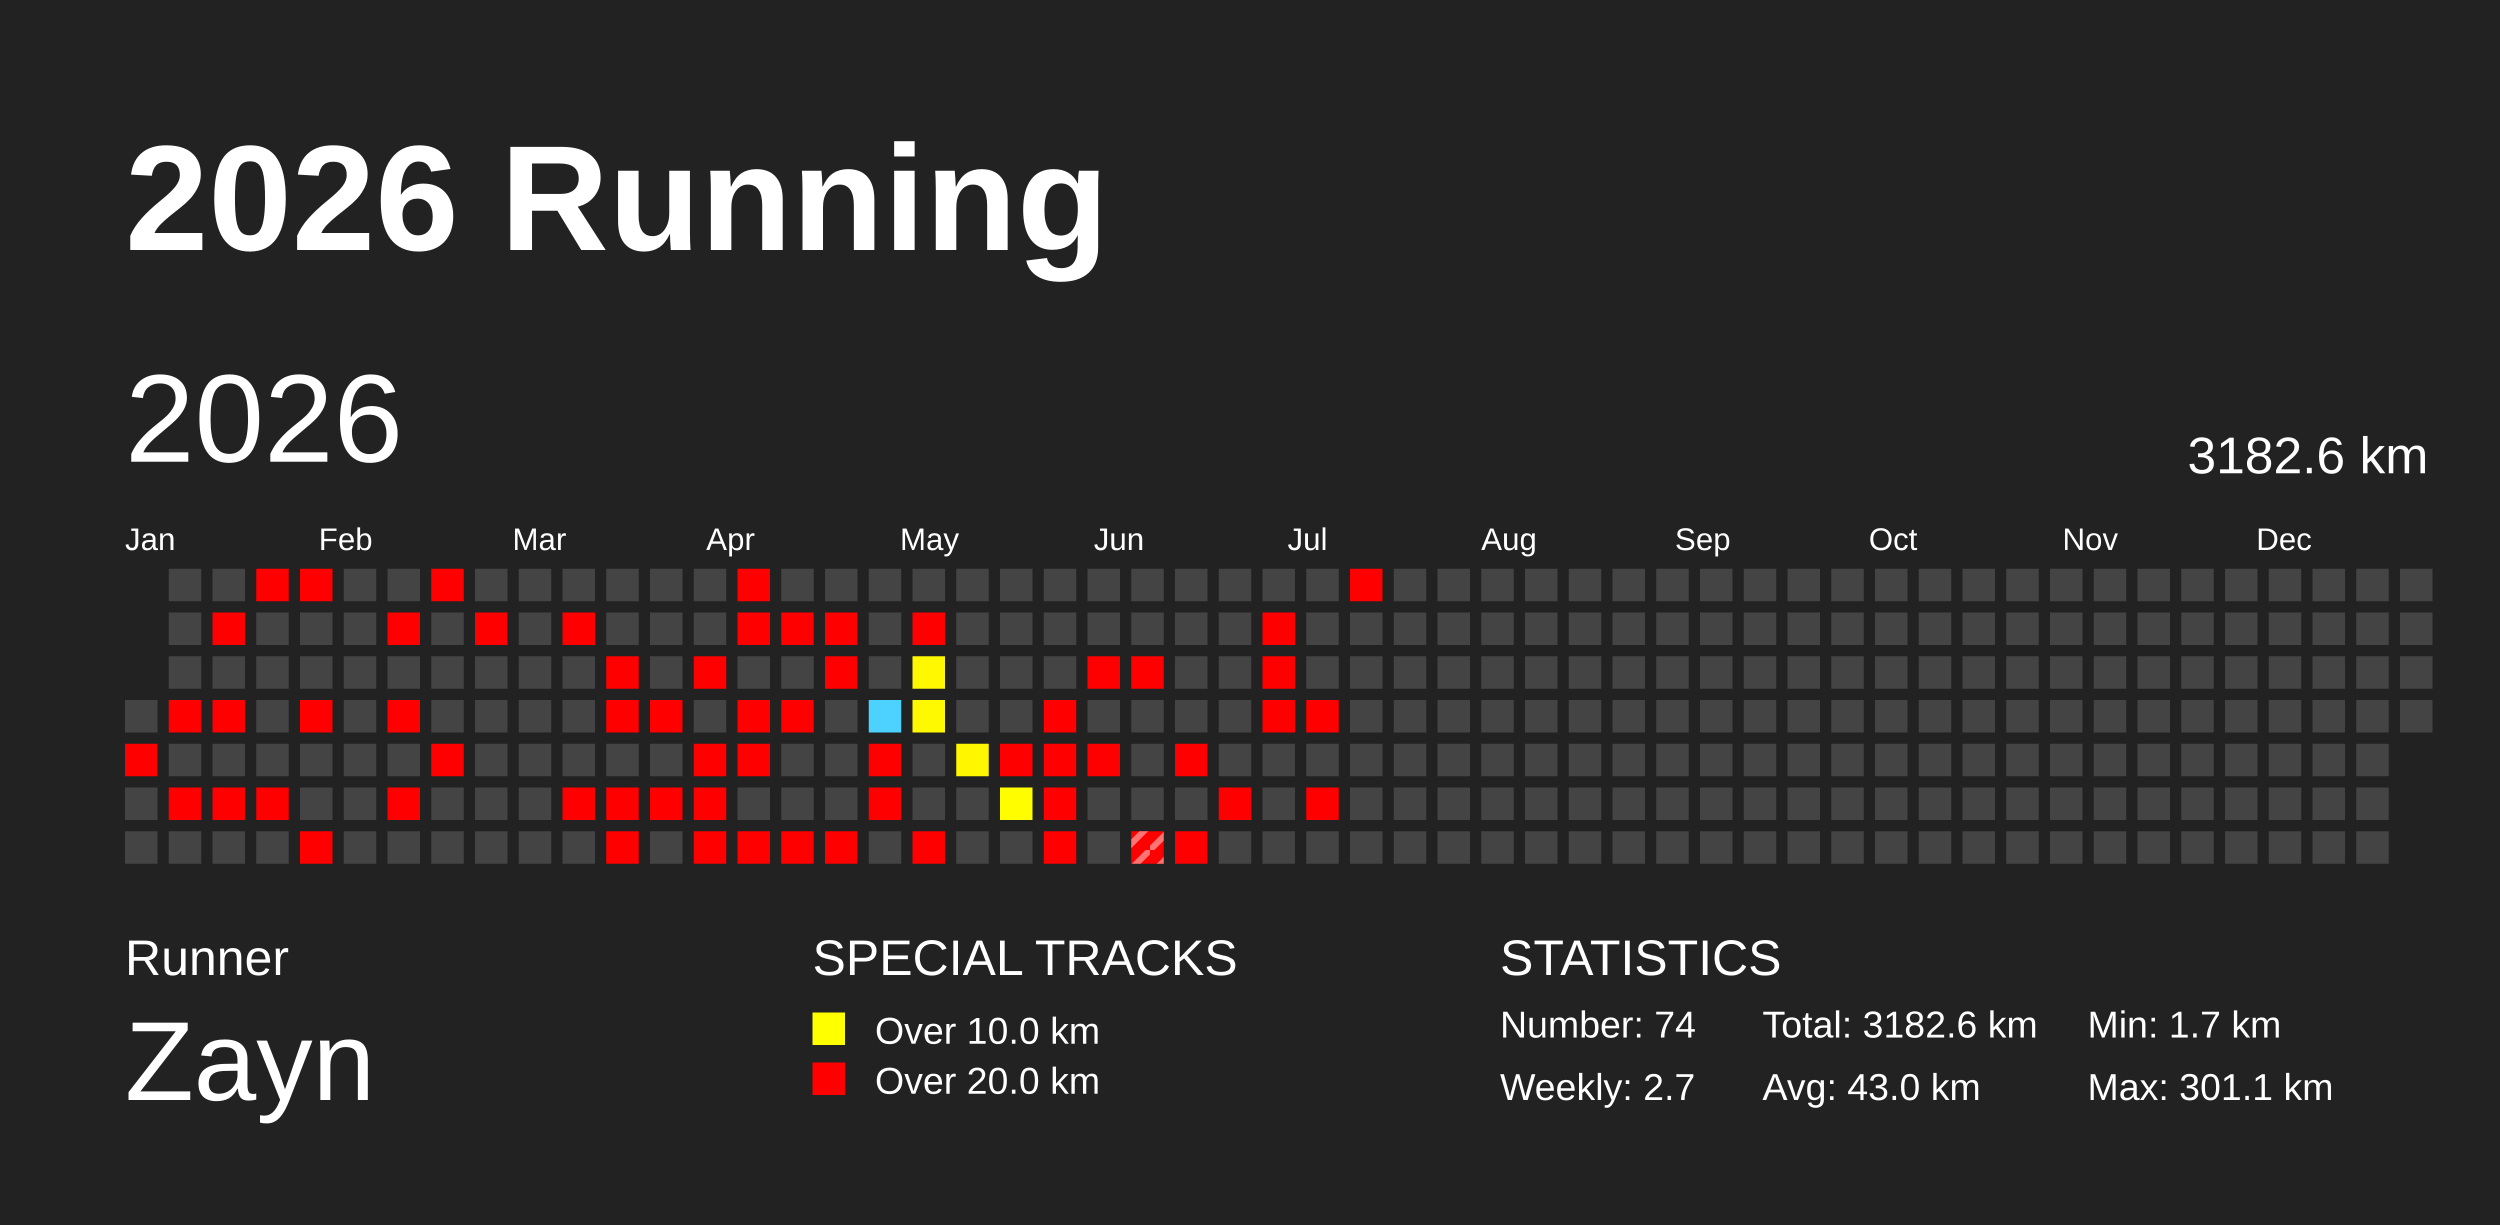
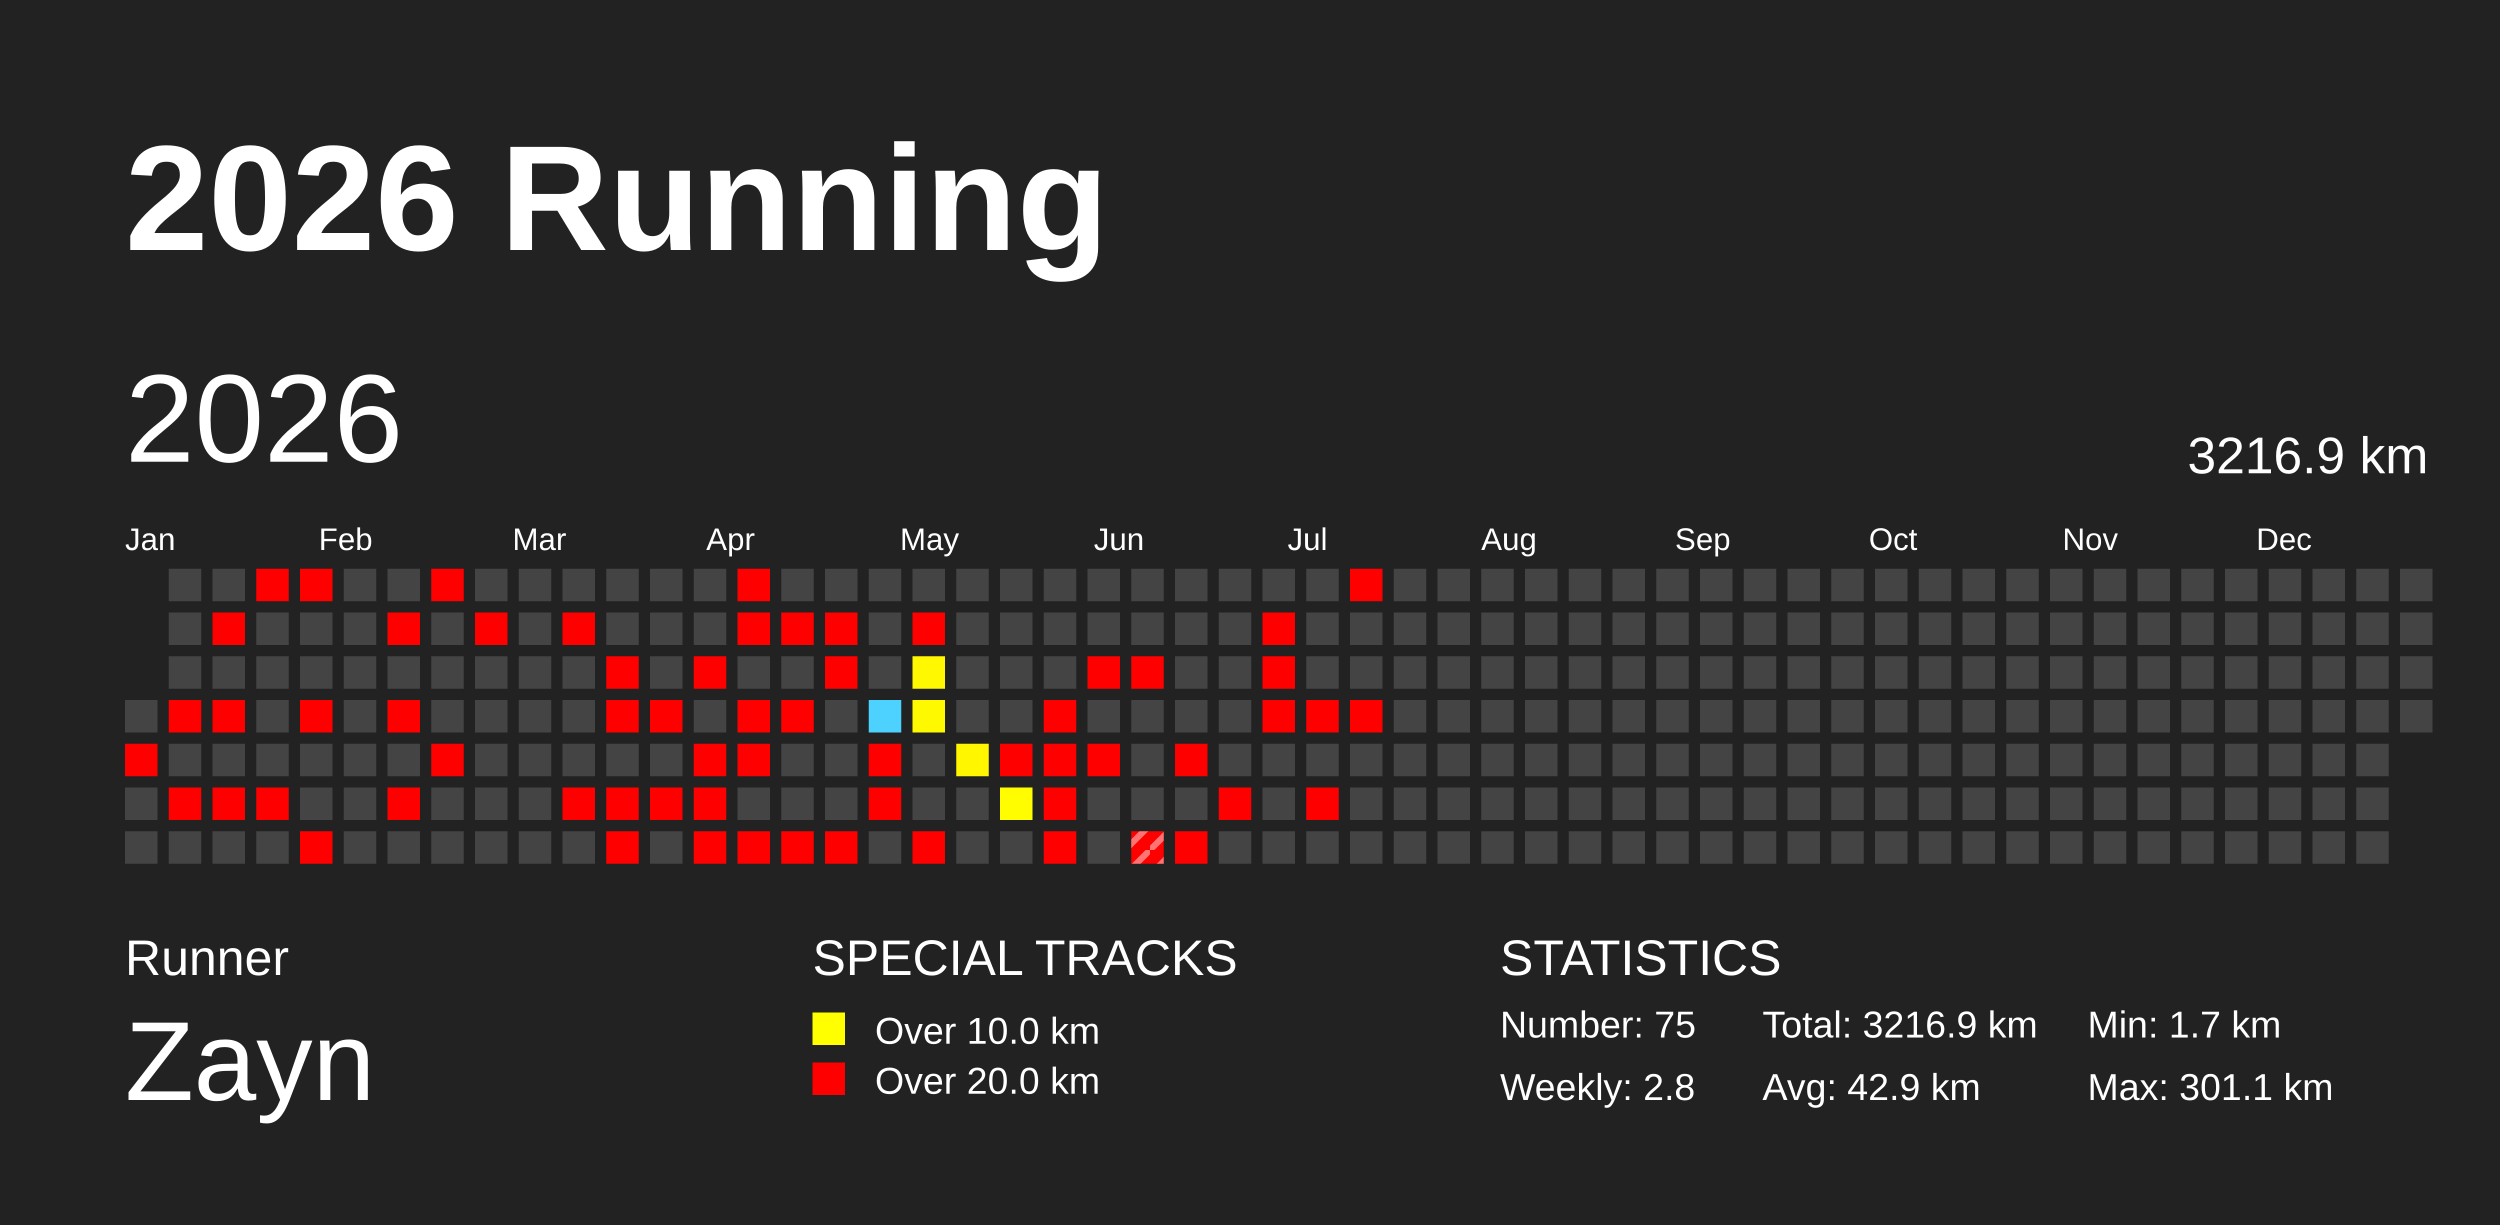
<svg xmlns="http://www.w3.org/2000/svg" baseProfile="full" height="98mm" version="1.1" viewBox="0,0,200,98" width="200mm">
  <defs>
    <pattern height="2" id="indoor-stripe" patternUnits="userSpaceOnUse" width="2">
      <line stroke="white" stroke-opacity="0.45" stroke-width="0.5" x1="0" x2="2" y1="2" y2="0" />
    </pattern>
  </defs>
  <rect fill="#222222" height="98" width="200" x="0" y="0" />
  <text fill="#FFFFFF" style="font-size:12px; font-family:Arial; font-weight:bold;" x="10" y="20">2026 Running</text>
  <text fill="#FFFFFF" style="font-size:4px; font-family:Arial" x="10" y="78">Runner</text>
  <text fill="#FFFFFF" style="font-size:9px; font-family:Arial" x="10" y="88">Zayn</text>
  <text fill="#FFFFFF" style="font-size:4px; font-family:Arial" x="65" y="78">SPECIAL TRACKS</text>
  <rect fill="yellow" height="2.6" width="2.6" x="65" y="81" />
  <text fill="#FFFFFF" style="font-size:3px; font-family:Arial" x="70" y="83.5">Over 10.0 km</text>
  <rect fill="red" height="2.6" width="2.6" x="65" y="85" />
  <text fill="#FFFFFF" style="font-size:3px; font-family:Arial" x="70" y="87.5">Over 20.0 km</text>
  <text fill="#FFFFFF" style="font-size:4px; font-family:Arial" x="120" y="78">STATISTICS</text>
-   <text fill="#FFFFFF" style="font-size:3px; font-family:Arial" x="120" y="83">Number: 74</text>
-   <text fill="#FFFFFF" style="font-size:3px; font-family:Arial" x="120" y="88">Weekly: 2.7</text>
-   <text fill="#FFFFFF" style="font-size:3px; font-family:Arial" x="141" y="83">Total: 3182.6 km</text>
-   <text fill="#FFFFFF" style="font-size:3px; font-family:Arial" x="141" y="88">Avg: 43.0 km</text>
+   <text fill="#FFFFFF" style="font-size:3px; font-family:Arial" x="120" y="83">Number: 75</text>
+   <text fill="#FFFFFF" style="font-size:3px; font-family:Arial" x="120" y="88">Weekly: 2.8</text>
+   <text fill="#FFFFFF" style="font-size:3px; font-family:Arial" x="141" y="83">Total: 3216.9 km</text>
+   <text fill="#FFFFFF" style="font-size:3px; font-family:Arial" x="141" y="88">Avg: 42.9 km</text>
  <text fill="#FFFFFF" style="font-size:3px; font-family:Arial" x="167" y="83">Min: 1.7 km</text>
  <text fill="#FFFFFF" style="font-size:3px; font-family:Arial" x="167" y="88">Max: 301.1 km</text>
  <text dominant-baseline="hanging" fill="#FFFFFF" style="font-size:10.0px; font-family:Arial;" x="10" y="30">2026</text>
-   <text dominant-baseline="hanging" fill="#FFFFFF" style="font-size:4.125px; font-family:Arial;" x="175" y="35">3182.6 km</text>
+   <text dominant-baseline="hanging" fill="#FFFFFF" style="font-size:4.125px; font-family:Arial;" x="175" y="35">3216.9 km</text>
  <text fill="#FFFFFF" style="font-size:2.5px; font-family:Arial" x="10.0" y="44">Jan</text>
  <text fill="#FFFFFF" style="font-size:2.5px; font-family:Arial" x="25.5" y="44">Feb</text>
  <text fill="#FFFFFF" style="font-size:2.5px; font-family:Arial" x="41.0" y="44">Mar</text>
  <text fill="#FFFFFF" style="font-size:2.5px; font-family:Arial" x="56.5" y="44">Apr</text>
  <text fill="#FFFFFF" style="font-size:2.5px; font-family:Arial" x="72.0" y="44">May</text>
  <text fill="#FFFFFF" style="font-size:2.5px; font-family:Arial" x="87.5" y="44">Jun</text>
  <text fill="#FFFFFF" style="font-size:2.5px; font-family:Arial" x="103.0" y="44">Jul</text>
  <text fill="#FFFFFF" style="font-size:2.5px; font-family:Arial" x="118.5" y="44">Aug</text>
  <text fill="#FFFFFF" style="font-size:2.5px; font-family:Arial" x="134.0" y="44">Sep</text>
  <text fill="#FFFFFF" style="font-size:2.5px; font-family:Arial" x="149.5" y="44">Oct</text>
  <text fill="#FFFFFF" style="font-size:2.5px; font-family:Arial" x="165.0" y="44">Nov</text>
  <text fill="#FFFFFF" style="font-size:2.5px; font-family:Arial" x="180.5" y="44">Dec</text>
  <rect fill="#444444" height="2.6" width="2.6" x="10.0" y="56.0" />
  <rect fill="red" height="2.6" width="2.6" x="10.0" y="59.5" />
  <rect fill="#444444" height="2.6" width="2.6" x="10.0" y="63.0" />
  <rect fill="#444444" height="2.6" width="2.6" x="10.0" y="66.5" />
  <rect fill="#444444" height="2.6" width="2.6" x="13.5" y="45.5" />
  <rect fill="#444444" height="2.6" width="2.6" x="13.5" y="49.0" />
  <rect fill="#444444" height="2.6" width="2.6" x="13.5" y="52.5" />
  <rect fill="red" height="2.6" width="2.6" x="13.5" y="56.0" />
  <rect fill="#444444" height="2.6" width="2.6" x="13.5" y="59.5" />
  <rect fill="red" height="2.6" width="2.6" x="13.5" y="63.0" />
  <rect fill="#444444" height="2.6" width="2.6" x="13.5" y="66.5" />
  <rect fill="#444444" height="2.6" width="2.6" x="17.0" y="45.5" />
  <rect fill="red" height="2.6" width="2.6" x="17.0" y="49.0" />
  <rect fill="#444444" height="2.6" width="2.6" x="17.0" y="52.5" />
  <rect fill="red" height="2.6" width="2.6" x="17.0" y="56.0" />
  <rect fill="#444444" height="2.6" width="2.6" x="17.0" y="59.5" />
  <rect fill="red" height="2.6" width="2.6" x="17.0" y="63.0" />
  <rect fill="#444444" height="2.6" width="2.6" x="17.0" y="66.5" />
  <rect fill="red" height="2.6" width="2.6" x="20.5" y="45.5" />
  <rect fill="#444444" height="2.6" width="2.6" x="20.5" y="49.0" />
  <rect fill="#444444" height="2.6" width="2.6" x="20.5" y="52.5" />
  <rect fill="#444444" height="2.6" width="2.6" x="20.5" y="56.0" />
  <rect fill="#444444" height="2.6" width="2.6" x="20.5" y="59.5" />
  <rect fill="red" height="2.6" width="2.6" x="20.5" y="63.0" />
  <rect fill="#444444" height="2.6" width="2.6" x="20.5" y="66.5" />
  <rect fill="red" height="2.6" width="2.6" x="24.0" y="45.5" />
  <rect fill="#444444" height="2.6" width="2.6" x="24.0" y="49.0" />
  <rect fill="#444444" height="2.6" width="2.6" x="24.0" y="52.5" />
  <rect fill="red" height="2.6" width="2.6" x="24.0" y="56.0" />
  <rect fill="#444444" height="2.6" width="2.6" x="24.0" y="59.5" />
  <rect fill="#444444" height="2.6" width="2.6" x="24.0" y="63.0" />
  <rect fill="red" height="2.6" width="2.6" x="24.0" y="66.5" />
  <rect fill="#444444" height="2.6" width="2.6" x="27.5" y="45.5" />
  <rect fill="#444444" height="2.6" width="2.6" x="27.5" y="49.0" />
  <rect fill="#444444" height="2.6" width="2.6" x="27.5" y="52.5" />
  <rect fill="#444444" height="2.6" width="2.6" x="27.5" y="56.0" />
  <rect fill="#444444" height="2.6" width="2.6" x="27.5" y="59.5" />
  <rect fill="#444444" height="2.6" width="2.6" x="27.5" y="63.0" />
  <rect fill="#444444" height="2.6" width="2.6" x="27.5" y="66.5" />
  <rect fill="#444444" height="2.6" width="2.6" x="31.0" y="45.5" />
  <rect fill="red" height="2.6" width="2.6" x="31.0" y="49.0" />
  <rect fill="#444444" height="2.6" width="2.6" x="31.0" y="52.5" />
  <rect fill="red" height="2.6" width="2.6" x="31.0" y="56.0" />
  <rect fill="#444444" height="2.6" width="2.6" x="31.0" y="59.5" />
  <rect fill="red" height="2.6" width="2.6" x="31.0" y="63.0" />
  <rect fill="#444444" height="2.6" width="2.6" x="31.0" y="66.5" />
  <rect fill="red" height="2.6" width="2.6" x="34.5" y="45.5" />
  <rect fill="#444444" height="2.6" width="2.6" x="34.5" y="49.0" />
  <rect fill="#444444" height="2.6" width="2.6" x="34.5" y="52.5" />
  <rect fill="#444444" height="2.6" width="2.6" x="34.5" y="56.0" />
  <rect fill="red" height="2.6" width="2.6" x="34.5" y="59.5" />
  <rect fill="#444444" height="2.6" width="2.6" x="34.5" y="63.0" />
  <rect fill="#444444" height="2.6" width="2.6" x="34.5" y="66.5" />
  <rect fill="#444444" height="2.6" width="2.6" x="38.0" y="45.5" />
  <rect fill="red" height="2.6" width="2.6" x="38.0" y="49.0" />
  <rect fill="#444444" height="2.6" width="2.6" x="38.0" y="52.5" />
  <rect fill="#444444" height="2.6" width="2.6" x="38.0" y="56.0" />
  <rect fill="#444444" height="2.6" width="2.6" x="38.0" y="59.5" />
  <rect fill="#444444" height="2.6" width="2.6" x="38.0" y="63.0" />
  <rect fill="#444444" height="2.6" width="2.6" x="38.0" y="66.5" />
  <rect fill="#444444" height="2.6" width="2.6" x="41.5" y="45.5" />
  <rect fill="#444444" height="2.6" width="2.6" x="41.5" y="49.0" />
  <rect fill="#444444" height="2.6" width="2.6" x="41.5" y="52.5" />
  <rect fill="#444444" height="2.6" width="2.6" x="41.5" y="56.0" />
  <rect fill="#444444" height="2.6" width="2.6" x="41.5" y="59.5" />
  <rect fill="#444444" height="2.6" width="2.6" x="41.5" y="63.0" />
  <rect fill="#444444" height="2.6" width="2.6" x="41.5" y="66.5" />
  <rect fill="#444444" height="2.6" width="2.6" x="45.0" y="45.5" />
  <rect fill="red" height="2.6" width="2.6" x="45.0" y="49.0" />
  <rect fill="#444444" height="2.6" width="2.6" x="45.0" y="52.5" />
  <rect fill="#444444" height="2.6" width="2.6" x="45.0" y="56.0" />
  <rect fill="#444444" height="2.6" width="2.6" x="45.0" y="59.5" />
  <rect fill="red" height="2.6" width="2.6" x="45.0" y="63.0" />
  <rect fill="#444444" height="2.6" width="2.6" x="45.0" y="66.5" />
  <rect fill="#444444" height="2.6" width="2.6" x="48.5" y="45.5" />
  <rect fill="#444444" height="2.6" width="2.6" x="48.5" y="49.0" />
  <rect fill="red" height="2.6" width="2.6" x="48.5" y="52.5" />
  <rect fill="red" height="2.6" width="2.6" x="48.5" y="56.0" />
  <rect fill="#444444" height="2.6" width="2.6" x="48.5" y="59.5" />
  <rect fill="red" height="2.6" width="2.6" x="48.5" y="63.0" />
  <rect fill="red" height="2.6" width="2.6" x="48.5" y="66.5" />
  <rect fill="#444444" height="2.6" width="2.6" x="52.0" y="45.5" />
  <rect fill="#444444" height="2.6" width="2.6" x="52.0" y="49.0" />
  <rect fill="#444444" height="2.6" width="2.6" x="52.0" y="52.5" />
  <rect fill="red" height="2.6" width="2.6" x="52.0" y="56.0" />
  <rect fill="#444444" height="2.6" width="2.6" x="52.0" y="59.5" />
  <rect fill="red" height="2.6" width="2.6" x="52.0" y="63.0" />
  <rect fill="#444444" height="2.6" width="2.6" x="52.0" y="66.5" />
  <rect fill="#444444" height="2.6" width="2.6" x="55.5" y="45.5" />
  <rect fill="#444444" height="2.6" width="2.6" x="55.5" y="49.0" />
  <rect fill="red" height="2.6" width="2.6" x="55.5" y="52.5" />
  <rect fill="#444444" height="2.6" width="2.6" x="55.5" y="56.0" />
  <rect fill="red" height="2.6" width="2.6" x="55.5" y="59.5" />
  <rect fill="red" height="2.6" width="2.6" x="55.5" y="63.0" />
  <rect fill="red" height="2.6" width="2.6" x="55.5" y="66.5" />
  <rect fill="red" height="2.6" width="2.6" x="59.0" y="45.5" />
  <rect fill="red" height="2.6" width="2.6" x="59.0" y="49.0" />
  <rect fill="#444444" height="2.6" width="2.6" x="59.0" y="52.5" />
  <rect fill="red" height="2.6" width="2.6" x="59.0" y="56.0" />
  <rect fill="red" height="2.6" width="2.6" x="59.0" y="59.5" />
  <rect fill="#444444" height="2.6" width="2.6" x="59.0" y="63.0" />
  <rect fill="red" height="2.6" width="2.6" x="59.0" y="66.5" />
  <rect fill="#444444" height="2.6" width="2.6" x="62.5" y="45.5" />
  <rect fill="red" height="2.6" width="2.6" x="62.5" y="49.0" />
  <rect fill="#444444" height="2.6" width="2.6" x="62.5" y="52.5" />
  <rect fill="red" height="2.6" width="2.6" x="62.5" y="56.0" />
  <rect fill="#444444" height="2.6" width="2.6" x="62.5" y="59.5" />
  <rect fill="#444444" height="2.6" width="2.6" x="62.5" y="63.0" />
  <rect fill="red" height="2.6" width="2.6" x="62.5" y="66.5" />
  <rect fill="#444444" height="2.6" width="2.6" x="66.0" y="45.5" />
  <rect fill="red" height="2.6" width="2.6" x="66.0" y="49.0" />
  <rect fill="red" height="2.6" width="2.6" x="66.0" y="52.5" />
  <rect fill="#444444" height="2.6" width="2.6" x="66.0" y="56.0" />
  <rect fill="#444444" height="2.6" width="2.6" x="66.0" y="59.5" />
  <rect fill="#444444" height="2.6" width="2.6" x="66.0" y="63.0" />
  <rect fill="red" height="2.6" width="2.6" x="66.0" y="66.5" />
  <rect fill="#444444" height="2.6" width="2.6" x="69.5" y="45.5" />
  <rect fill="#444444" height="2.6" width="2.6" x="69.5" y="49.0" />
  <rect fill="#444444" height="2.6" width="2.6" x="69.5" y="52.5" />
  <rect fill="#4dd2ff" height="2.6" width="2.6" x="69.5" y="56.0" />
  <rect fill="red" height="2.6" width="2.6" x="69.5" y="59.5" />
  <rect fill="red" height="2.6" width="2.6" x="69.5" y="63.0" />
  <rect fill="#444444" height="2.6" width="2.6" x="69.5" y="66.5" />
  <rect fill="#444444" height="2.6" width="2.6" x="73.0" y="45.5" />
  <rect fill="red" height="2.6" width="2.6" x="73.0" y="49.0" />
  <rect fill="#fff800" height="2.6" width="2.6" x="73.0" y="52.5" />
  <rect fill="#fff900" height="2.6" width="2.6" x="73.0" y="56.0" />
  <rect fill="#444444" height="2.6" width="2.6" x="73.0" y="59.5" />
  <rect fill="#444444" height="2.6" width="2.6" x="73.0" y="63.0" />
  <rect fill="red" height="2.6" width="2.6" x="73.0" y="66.5" />
  <rect fill="#444444" height="2.6" width="2.6" x="76.5" y="45.5" />
  <rect fill="#444444" height="2.6" width="2.6" x="76.5" y="49.0" />
  <rect fill="#444444" height="2.6" width="2.6" x="76.5" y="52.5" />
  <rect fill="#444444" height="2.6" width="2.6" x="76.5" y="56.0" />
  <rect fill="#fff600" height="2.6" width="2.6" x="76.5" y="59.5" />
  <rect fill="#444444" height="2.6" width="2.6" x="76.5" y="63.0" />
  <rect fill="#444444" height="2.6" width="2.6" x="76.5" y="66.5" />
  <rect fill="#444444" height="2.6" width="2.6" x="80.0" y="45.5" />
  <rect fill="#444444" height="2.6" width="2.6" x="80.0" y="49.0" />
  <rect fill="#444444" height="2.6" width="2.6" x="80.0" y="52.5" />
  <rect fill="#444444" height="2.6" width="2.6" x="80.0" y="56.0" />
  <rect fill="red" height="2.6" width="2.6" x="80.0" y="59.5" />
  <rect fill="#fffd00" height="2.6" width="2.6" x="80.0" y="63.0" />
  <rect fill="#444444" height="2.6" width="2.6" x="80.0" y="66.5" />
  <rect fill="#444444" height="2.6" width="2.6" x="83.5" y="45.5" />
  <rect fill="#444444" height="2.6" width="2.6" x="83.5" y="49.0" />
  <rect fill="#444444" height="2.6" width="2.6" x="83.5" y="52.5" />
  <rect fill="red" height="2.6" width="2.6" x="83.5" y="56.0" />
  <rect fill="red" height="2.6" width="2.6" x="83.5" y="59.5" />
  <rect fill="red" height="2.6" width="2.6" x="83.5" y="63.0" />
  <rect fill="red" height="2.6" width="2.6" x="83.5" y="66.5" />
  <rect fill="#444444" height="2.6" width="2.6" x="87.0" y="45.5" />
  <rect fill="#444444" height="2.6" width="2.6" x="87.0" y="49.0" />
  <rect fill="red" height="2.6" width="2.6" x="87.0" y="52.5" />
  <rect fill="#444444" height="2.6" width="2.6" x="87.0" y="56.0" />
  <rect fill="red" height="2.6" width="2.6" x="87.0" y="59.5" />
  <rect fill="#444444" height="2.6" width="2.6" x="87.0" y="63.0" />
  <rect fill="#444444" height="2.6" width="2.6" x="87.0" y="66.5" />
  <rect fill="#444444" height="2.6" width="2.6" x="90.5" y="45.5" />
  <rect fill="#444444" height="2.6" width="2.6" x="90.5" y="49.0" />
  <rect fill="red" height="2.6" width="2.6" x="90.5" y="52.5" />
  <rect fill="#444444" height="2.6" width="2.6" x="90.5" y="56.0" />
  <rect fill="#444444" height="2.6" width="2.6" x="90.5" y="59.5" />
  <rect fill="#444444" height="2.6" width="2.6" x="90.5" y="63.0" />
  <rect fill="red" height="2.6" width="2.6" x="90.5" y="66.5" />
  <rect fill="url(#indoor-stripe)" height="2.6" width="2.6" x="90.5" y="66.5" />
  <rect fill="#444444" height="2.6" width="2.6" x="94.0" y="45.5" />
  <rect fill="#444444" height="2.6" width="2.6" x="94.0" y="49.0" />
  <rect fill="#444444" height="2.6" width="2.6" x="94.0" y="52.5" />
  <rect fill="#444444" height="2.6" width="2.6" x="94.0" y="56.0" />
  <rect fill="red" height="2.6" width="2.6" x="94.0" y="59.5" />
  <rect fill="#444444" height="2.6" width="2.6" x="94.0" y="63.0" />
  <rect fill="red" height="2.6" width="2.6" x="94.0" y="66.5" />
  <rect fill="#444444" height="2.6" width="2.6" x="97.5" y="45.5" />
  <rect fill="#444444" height="2.6" width="2.6" x="97.5" y="49.0" />
  <rect fill="#444444" height="2.6" width="2.6" x="97.5" y="52.5" />
  <rect fill="#444444" height="2.6" width="2.6" x="97.5" y="56.0" />
  <rect fill="#444444" height="2.6" width="2.6" x="97.5" y="59.5" />
  <rect fill="red" height="2.6" width="2.6" x="97.5" y="63.0" />
  <rect fill="#444444" height="2.6" width="2.6" x="97.5" y="66.5" />
  <rect fill="#444444" height="2.6" width="2.6" x="101.0" y="45.5" />
  <rect fill="red" height="2.6" width="2.6" x="101.0" y="49.0" />
  <rect fill="red" height="2.6" width="2.6" x="101.0" y="52.5" />
  <rect fill="red" height="2.6" width="2.6" x="101.0" y="56.0" />
  <rect fill="#444444" height="2.6" width="2.6" x="101.0" y="59.5" />
  <rect fill="#444444" height="2.6" width="2.6" x="101.0" y="63.0" />
  <rect fill="#444444" height="2.6" width="2.6" x="101.0" y="66.5" />
  <rect fill="#444444" height="2.6" width="2.6" x="104.5" y="45.5" />
  <rect fill="#444444" height="2.6" width="2.6" x="104.5" y="49.0" />
  <rect fill="#444444" height="2.6" width="2.6" x="104.5" y="52.5" />
  <rect fill="red" height="2.6" width="2.6" x="104.5" y="56.0" />
  <rect fill="#444444" height="2.6" width="2.6" x="104.5" y="59.5" />
  <rect fill="red" height="2.6" width="2.6" x="104.5" y="63.0" />
  <rect fill="#444444" height="2.6" width="2.6" x="104.5" y="66.5" />
  <rect fill="red" height="2.6" width="2.6" x="108.0" y="45.5" />
  <rect fill="#444444" height="2.6" width="2.6" x="108.0" y="49.0" />
  <rect fill="#444444" height="2.6" width="2.6" x="108.0" y="52.5" />
-   <rect fill="#444444" height="2.6" width="2.6" x="108.0" y="56.0" />
+   <rect fill="red" height="2.6" width="2.6" x="108.0" y="56.0" />
  <rect fill="#444444" height="2.6" width="2.6" x="108.0" y="59.5" />
  <rect fill="#444444" height="2.6" width="2.6" x="108.0" y="63.0" />
  <rect fill="#444444" height="2.6" width="2.6" x="108.0" y="66.5" />
  <rect fill="#444444" height="2.6" width="2.6" x="111.5" y="45.5" />
  <rect fill="#444444" height="2.6" width="2.6" x="111.5" y="49.0" />
  <rect fill="#444444" height="2.6" width="2.6" x="111.5" y="52.5" />
  <rect fill="#444444" height="2.6" width="2.6" x="111.5" y="56.0" />
  <rect fill="#444444" height="2.6" width="2.6" x="111.5" y="59.5" />
  <rect fill="#444444" height="2.6" width="2.6" x="111.5" y="63.0" />
  <rect fill="#444444" height="2.6" width="2.6" x="111.5" y="66.5" />
  <rect fill="#444444" height="2.6" width="2.6" x="115.0" y="45.5" />
  <rect fill="#444444" height="2.6" width="2.6" x="115.0" y="49.0" />
  <rect fill="#444444" height="2.6" width="2.6" x="115.0" y="52.5" />
  <rect fill="#444444" height="2.6" width="2.6" x="115.0" y="56.0" />
  <rect fill="#444444" height="2.6" width="2.6" x="115.0" y="59.5" />
  <rect fill="#444444" height="2.6" width="2.6" x="115.0" y="63.0" />
  <rect fill="#444444" height="2.6" width="2.6" x="115.0" y="66.5" />
  <rect fill="#444444" height="2.6" width="2.6" x="118.5" y="45.5" />
  <rect fill="#444444" height="2.6" width="2.6" x="118.5" y="49.0" />
  <rect fill="#444444" height="2.6" width="2.6" x="118.5" y="52.5" />
  <rect fill="#444444" height="2.6" width="2.6" x="118.5" y="56.0" />
  <rect fill="#444444" height="2.6" width="2.6" x="118.5" y="59.5" />
  <rect fill="#444444" height="2.6" width="2.6" x="118.5" y="63.0" />
  <rect fill="#444444" height="2.6" width="2.6" x="118.5" y="66.5" />
  <rect fill="#444444" height="2.6" width="2.6" x="122.0" y="45.5" />
  <rect fill="#444444" height="2.6" width="2.6" x="122.0" y="49.0" />
  <rect fill="#444444" height="2.6" width="2.6" x="122.0" y="52.5" />
  <rect fill="#444444" height="2.6" width="2.6" x="122.0" y="56.0" />
  <rect fill="#444444" height="2.6" width="2.6" x="122.0" y="59.5" />
  <rect fill="#444444" height="2.6" width="2.6" x="122.0" y="63.0" />
  <rect fill="#444444" height="2.6" width="2.6" x="122.0" y="66.5" />
  <rect fill="#444444" height="2.6" width="2.6" x="125.5" y="45.5" />
  <rect fill="#444444" height="2.6" width="2.6" x="125.5" y="49.0" />
  <rect fill="#444444" height="2.6" width="2.6" x="125.5" y="52.5" />
  <rect fill="#444444" height="2.6" width="2.6" x="125.5" y="56.0" />
  <rect fill="#444444" height="2.6" width="2.6" x="125.5" y="59.5" />
  <rect fill="#444444" height="2.6" width="2.6" x="125.5" y="63.0" />
  <rect fill="#444444" height="2.6" width="2.6" x="125.5" y="66.5" />
  <rect fill="#444444" height="2.6" width="2.6" x="129.0" y="45.5" />
  <rect fill="#444444" height="2.6" width="2.6" x="129.0" y="49.0" />
  <rect fill="#444444" height="2.6" width="2.6" x="129.0" y="52.5" />
  <rect fill="#444444" height="2.6" width="2.6" x="129.0" y="56.0" />
  <rect fill="#444444" height="2.6" width="2.6" x="129.0" y="59.5" />
  <rect fill="#444444" height="2.6" width="2.6" x="129.0" y="63.0" />
  <rect fill="#444444" height="2.6" width="2.6" x="129.0" y="66.5" />
  <rect fill="#444444" height="2.6" width="2.6" x="132.5" y="45.5" />
  <rect fill="#444444" height="2.6" width="2.6" x="132.5" y="49.0" />
  <rect fill="#444444" height="2.6" width="2.6" x="132.5" y="52.5" />
  <rect fill="#444444" height="2.6" width="2.6" x="132.5" y="56.0" />
  <rect fill="#444444" height="2.6" width="2.6" x="132.5" y="59.5" />
  <rect fill="#444444" height="2.6" width="2.6" x="132.5" y="63.0" />
  <rect fill="#444444" height="2.6" width="2.6" x="132.5" y="66.5" />
  <rect fill="#444444" height="2.6" width="2.6" x="136.0" y="45.5" />
  <rect fill="#444444" height="2.6" width="2.6" x="136.0" y="49.0" />
  <rect fill="#444444" height="2.6" width="2.6" x="136.0" y="52.5" />
  <rect fill="#444444" height="2.6" width="2.6" x="136.0" y="56.0" />
  <rect fill="#444444" height="2.6" width="2.6" x="136.0" y="59.5" />
  <rect fill="#444444" height="2.6" width="2.6" x="136.0" y="63.0" />
  <rect fill="#444444" height="2.6" width="2.6" x="136.0" y="66.5" />
  <rect fill="#444444" height="2.6" width="2.6" x="139.5" y="45.5" />
  <rect fill="#444444" height="2.6" width="2.6" x="139.5" y="49.0" />
  <rect fill="#444444" height="2.6" width="2.6" x="139.5" y="52.5" />
  <rect fill="#444444" height="2.6" width="2.6" x="139.5" y="56.0" />
  <rect fill="#444444" height="2.6" width="2.6" x="139.5" y="59.5" />
  <rect fill="#444444" height="2.6" width="2.6" x="139.5" y="63.0" />
  <rect fill="#444444" height="2.6" width="2.6" x="139.5" y="66.5" />
  <rect fill="#444444" height="2.6" width="2.6" x="143.0" y="45.5" />
  <rect fill="#444444" height="2.6" width="2.6" x="143.0" y="49.0" />
  <rect fill="#444444" height="2.6" width="2.6" x="143.0" y="52.5" />
  <rect fill="#444444" height="2.6" width="2.6" x="143.0" y="56.0" />
  <rect fill="#444444" height="2.6" width="2.6" x="143.0" y="59.5" />
  <rect fill="#444444" height="2.6" width="2.6" x="143.0" y="63.0" />
  <rect fill="#444444" height="2.6" width="2.6" x="143.0" y="66.5" />
  <rect fill="#444444" height="2.6" width="2.6" x="146.5" y="45.5" />
  <rect fill="#444444" height="2.6" width="2.6" x="146.5" y="49.0" />
  <rect fill="#444444" height="2.6" width="2.6" x="146.5" y="52.5" />
  <rect fill="#444444" height="2.6" width="2.6" x="146.5" y="56.0" />
  <rect fill="#444444" height="2.6" width="2.6" x="146.5" y="59.5" />
  <rect fill="#444444" height="2.6" width="2.6" x="146.5" y="63.0" />
  <rect fill="#444444" height="2.6" width="2.6" x="146.5" y="66.5" />
  <rect fill="#444444" height="2.6" width="2.6" x="150.0" y="45.5" />
  <rect fill="#444444" height="2.6" width="2.6" x="150.0" y="49.0" />
  <rect fill="#444444" height="2.6" width="2.6" x="150.0" y="52.5" />
  <rect fill="#444444" height="2.6" width="2.6" x="150.0" y="56.0" />
  <rect fill="#444444" height="2.6" width="2.6" x="150.0" y="59.5" />
  <rect fill="#444444" height="2.6" width="2.6" x="150.0" y="63.0" />
  <rect fill="#444444" height="2.6" width="2.6" x="150.0" y="66.5" />
  <rect fill="#444444" height="2.6" width="2.6" x="153.5" y="45.5" />
  <rect fill="#444444" height="2.6" width="2.6" x="153.5" y="49.0" />
  <rect fill="#444444" height="2.6" width="2.6" x="153.5" y="52.5" />
  <rect fill="#444444" height="2.6" width="2.6" x="153.5" y="56.0" />
  <rect fill="#444444" height="2.6" width="2.6" x="153.5" y="59.5" />
  <rect fill="#444444" height="2.6" width="2.6" x="153.5" y="63.0" />
  <rect fill="#444444" height="2.6" width="2.6" x="153.5" y="66.5" />
  <rect fill="#444444" height="2.6" width="2.6" x="157.0" y="45.5" />
  <rect fill="#444444" height="2.6" width="2.6" x="157.0" y="49.0" />
  <rect fill="#444444" height="2.6" width="2.6" x="157.0" y="52.5" />
  <rect fill="#444444" height="2.6" width="2.6" x="157.0" y="56.0" />
  <rect fill="#444444" height="2.6" width="2.6" x="157.0" y="59.5" />
  <rect fill="#444444" height="2.6" width="2.6" x="157.0" y="63.0" />
  <rect fill="#444444" height="2.6" width="2.6" x="157.0" y="66.5" />
  <rect fill="#444444" height="2.6" width="2.6" x="160.5" y="45.5" />
  <rect fill="#444444" height="2.6" width="2.6" x="160.5" y="49.0" />
  <rect fill="#444444" height="2.6" width="2.6" x="160.5" y="52.5" />
  <rect fill="#444444" height="2.6" width="2.6" x="160.5" y="56.0" />
  <rect fill="#444444" height="2.6" width="2.6" x="160.5" y="59.5" />
  <rect fill="#444444" height="2.6" width="2.6" x="160.5" y="63.0" />
  <rect fill="#444444" height="2.6" width="2.6" x="160.5" y="66.5" />
  <rect fill="#444444" height="2.6" width="2.6" x="164.0" y="45.5" />
  <rect fill="#444444" height="2.6" width="2.6" x="164.0" y="49.0" />
  <rect fill="#444444" height="2.6" width="2.6" x="164.0" y="52.5" />
  <rect fill="#444444" height="2.6" width="2.6" x="164.0" y="56.0" />
  <rect fill="#444444" height="2.6" width="2.6" x="164.0" y="59.5" />
  <rect fill="#444444" height="2.6" width="2.6" x="164.0" y="63.0" />
  <rect fill="#444444" height="2.6" width="2.6" x="164.0" y="66.5" />
  <rect fill="#444444" height="2.6" width="2.6" x="167.5" y="45.5" />
  <rect fill="#444444" height="2.6" width="2.6" x="167.5" y="49.0" />
  <rect fill="#444444" height="2.6" width="2.6" x="167.5" y="52.5" />
  <rect fill="#444444" height="2.6" width="2.6" x="167.5" y="56.0" />
  <rect fill="#444444" height="2.6" width="2.6" x="167.5" y="59.5" />
  <rect fill="#444444" height="2.6" width="2.6" x="167.5" y="63.0" />
  <rect fill="#444444" height="2.6" width="2.6" x="167.5" y="66.5" />
  <rect fill="#444444" height="2.6" width="2.6" x="171.0" y="45.5" />
  <rect fill="#444444" height="2.6" width="2.6" x="171.0" y="49.0" />
  <rect fill="#444444" height="2.6" width="2.6" x="171.0" y="52.5" />
  <rect fill="#444444" height="2.6" width="2.6" x="171.0" y="56.0" />
  <rect fill="#444444" height="2.6" width="2.6" x="171.0" y="59.5" />
  <rect fill="#444444" height="2.6" width="2.6" x="171.0" y="63.0" />
  <rect fill="#444444" height="2.6" width="2.6" x="171.0" y="66.5" />
  <rect fill="#444444" height="2.6" width="2.6" x="174.5" y="45.5" />
  <rect fill="#444444" height="2.6" width="2.6" x="174.5" y="49.0" />
  <rect fill="#444444" height="2.6" width="2.6" x="174.5" y="52.5" />
  <rect fill="#444444" height="2.6" width="2.6" x="174.5" y="56.0" />
  <rect fill="#444444" height="2.6" width="2.6" x="174.5" y="59.5" />
  <rect fill="#444444" height="2.6" width="2.6" x="174.5" y="63.0" />
  <rect fill="#444444" height="2.6" width="2.6" x="174.5" y="66.5" />
  <rect fill="#444444" height="2.6" width="2.6" x="178.0" y="45.5" />
  <rect fill="#444444" height="2.6" width="2.6" x="178.0" y="49.0" />
  <rect fill="#444444" height="2.6" width="2.6" x="178.0" y="52.5" />
  <rect fill="#444444" height="2.6" width="2.6" x="178.0" y="56.0" />
  <rect fill="#444444" height="2.6" width="2.6" x="178.0" y="59.5" />
  <rect fill="#444444" height="2.6" width="2.6" x="178.0" y="63.0" />
  <rect fill="#444444" height="2.6" width="2.6" x="178.0" y="66.5" />
  <rect fill="#444444" height="2.6" width="2.6" x="181.5" y="45.5" />
  <rect fill="#444444" height="2.6" width="2.6" x="181.5" y="49.0" />
  <rect fill="#444444" height="2.6" width="2.6" x="181.5" y="52.5" />
  <rect fill="#444444" height="2.6" width="2.6" x="181.5" y="56.0" />
  <rect fill="#444444" height="2.6" width="2.6" x="181.5" y="59.5" />
  <rect fill="#444444" height="2.6" width="2.6" x="181.5" y="63.0" />
  <rect fill="#444444" height="2.6" width="2.6" x="181.5" y="66.5" />
  <rect fill="#444444" height="2.6" width="2.6" x="185.0" y="45.5" />
  <rect fill="#444444" height="2.6" width="2.6" x="185.0" y="49.0" />
  <rect fill="#444444" height="2.6" width="2.6" x="185.0" y="52.5" />
  <rect fill="#444444" height="2.6" width="2.6" x="185.0" y="56.0" />
  <rect fill="#444444" height="2.6" width="2.6" x="185.0" y="59.5" />
  <rect fill="#444444" height="2.6" width="2.6" x="185.0" y="63.0" />
  <rect fill="#444444" height="2.6" width="2.6" x="185.0" y="66.5" />
  <rect fill="#444444" height="2.6" width="2.6" x="188.5" y="45.5" />
  <rect fill="#444444" height="2.6" width="2.6" x="188.5" y="49.0" />
  <rect fill="#444444" height="2.6" width="2.6" x="188.5" y="52.5" />
  <rect fill="#444444" height="2.6" width="2.6" x="188.5" y="56.0" />
  <rect fill="#444444" height="2.6" width="2.6" x="188.5" y="59.5" />
  <rect fill="#444444" height="2.6" width="2.6" x="188.5" y="63.0" />
  <rect fill="#444444" height="2.6" width="2.6" x="188.5" y="66.5" />
  <rect fill="#444444" height="2.6" width="2.6" x="192.0" y="45.5" />
  <rect fill="#444444" height="2.6" width="2.6" x="192.0" y="49.0" />
  <rect fill="#444444" height="2.6" width="2.6" x="192.0" y="52.5" />
  <rect fill="#444444" height="2.6" width="2.6" x="192.0" y="56.0" />
</svg>
